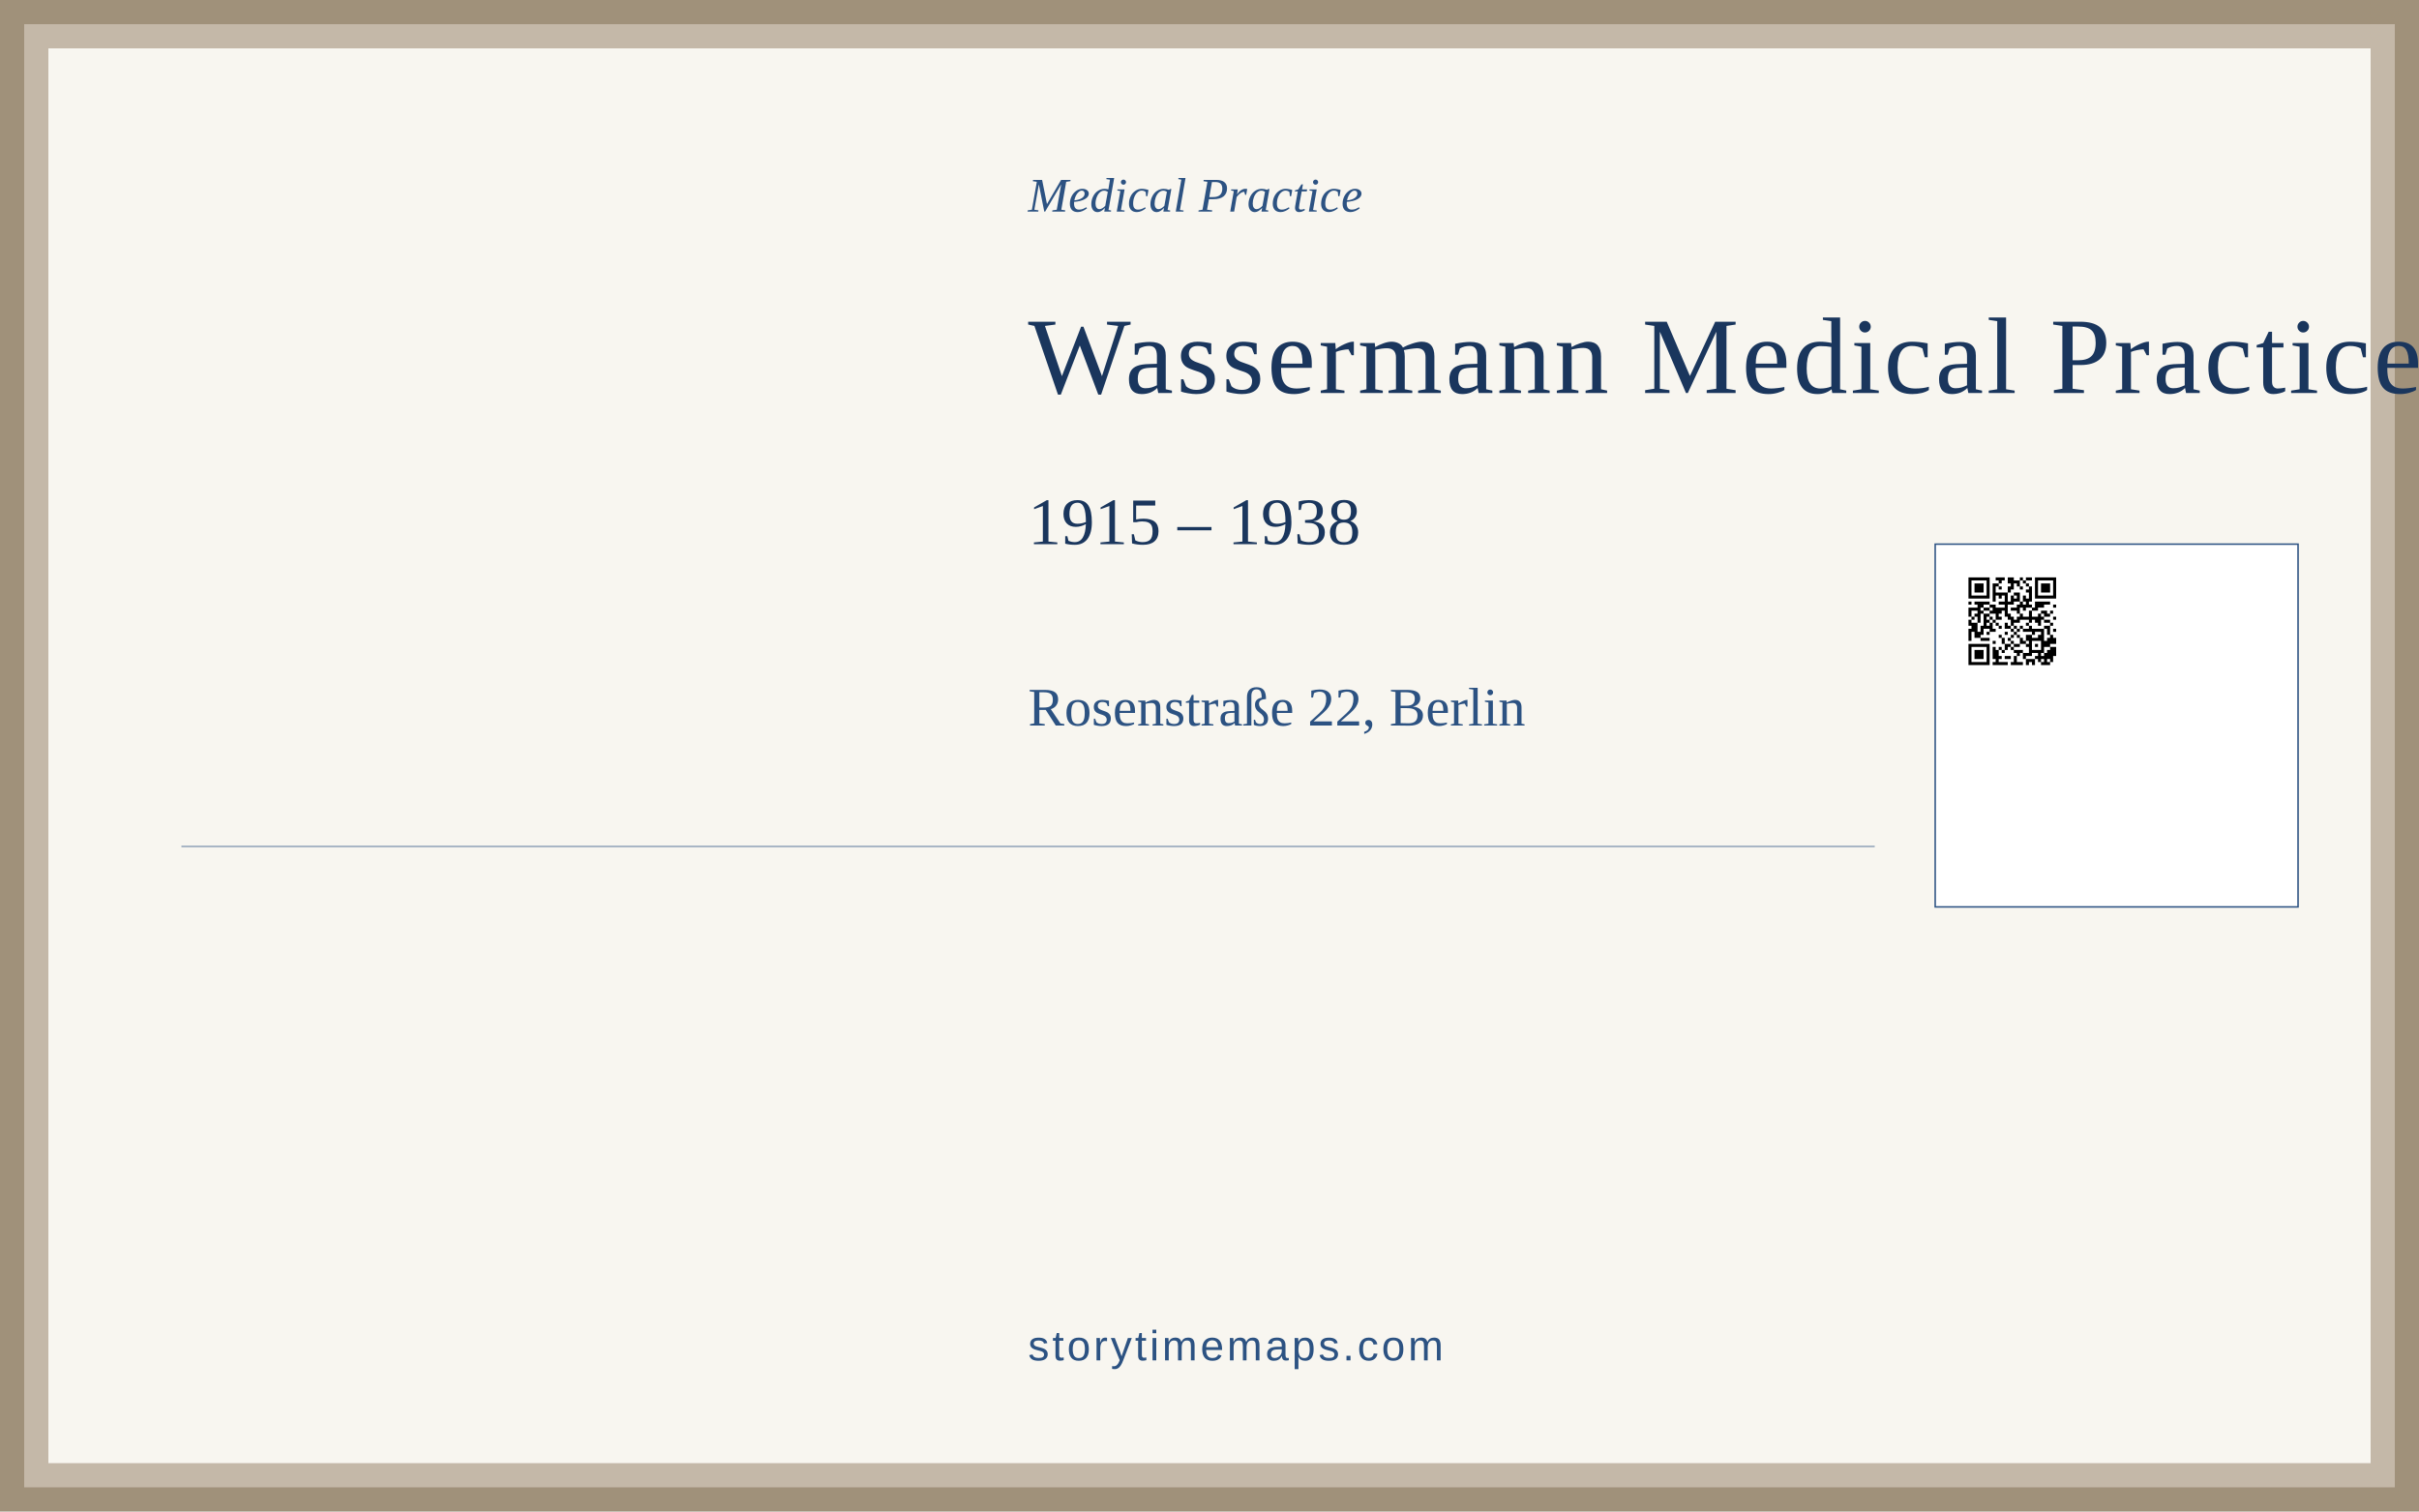
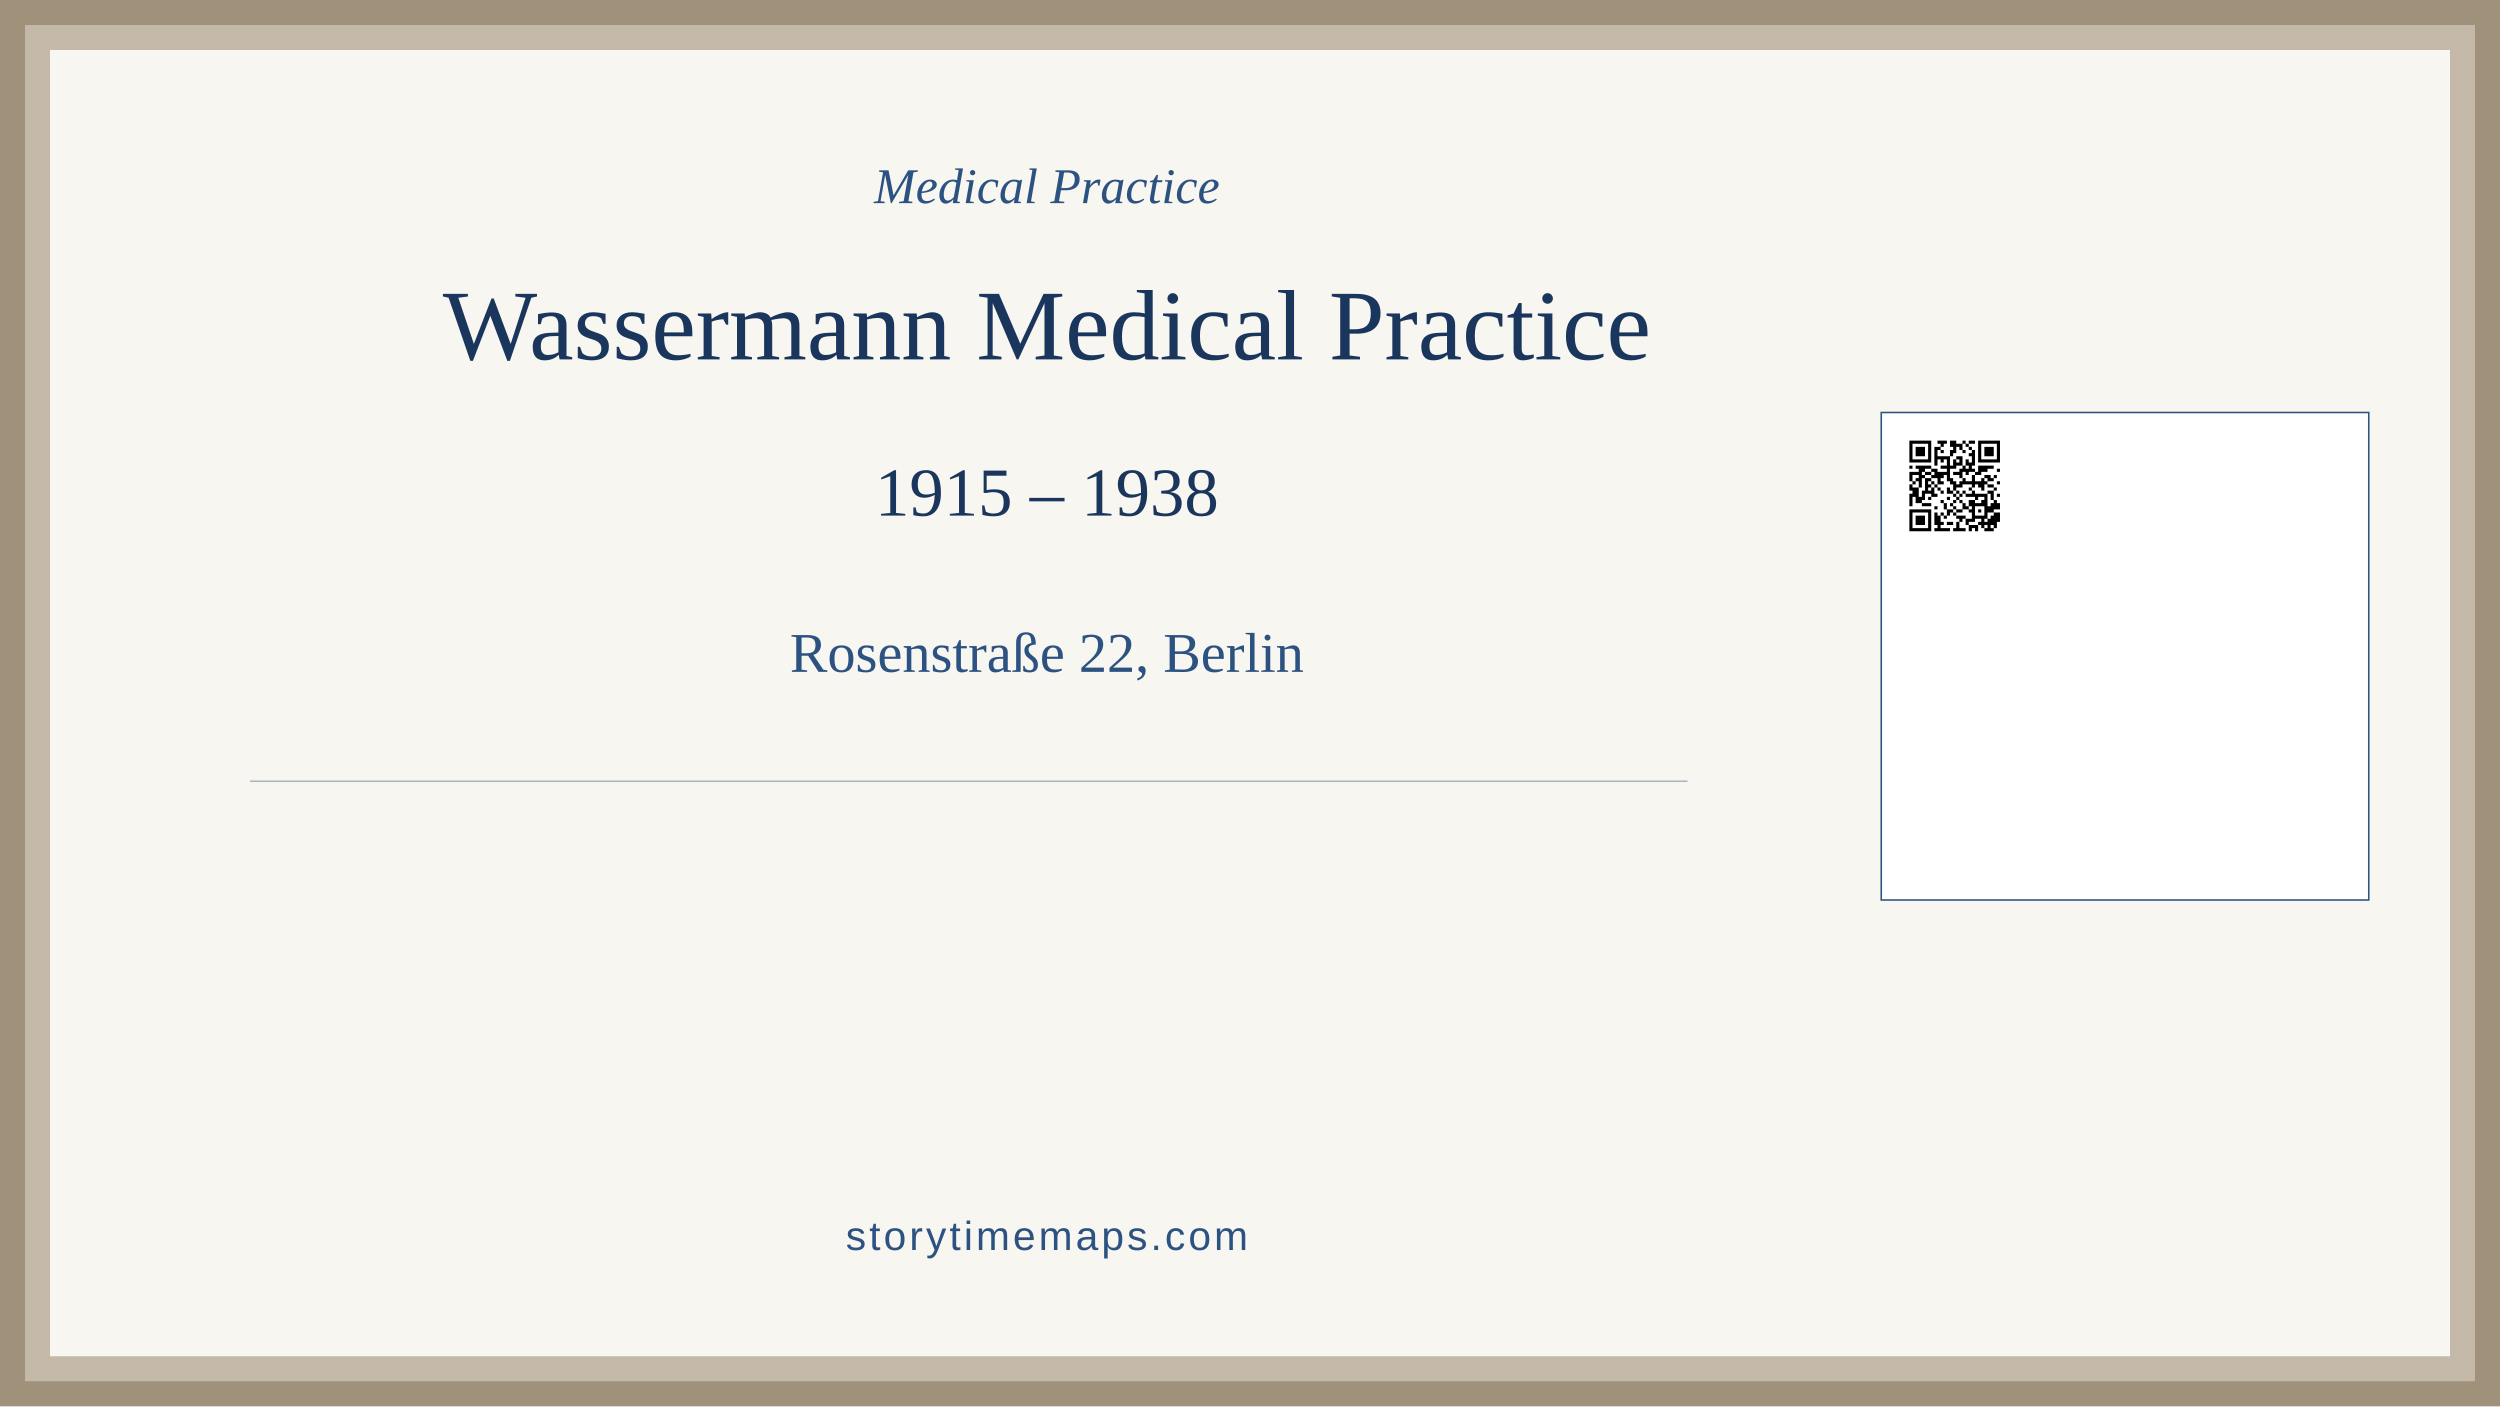
- <svg xmlns="http://www.w3.org/2000/svg" viewBox="0 0 800 500" width="800" height="500">
+ <svg xmlns="http://www.w3.org/2000/svg" viewBox="0 0 800 450" width="800" height="450">
  <defs>
    <style>
      .title { font-family: Georgia, 'Times New Roman', serif; font-weight: normal; }
      .text { font-family: Georgia, 'Times New Roman', serif; }
      .url { font-family: 'Helvetica Neue', Arial, sans-serif; }
    </style>
  </defs>
-   <rect width="800" height="500" fill="#a0917a" />
-   <rect x="8" y="8" width="784" height="484" fill="#c4b8a8" />
-   <rect x="16" y="16" width="768" height="468" fill="#f8f6f0" />
-   <text x="340" y="70" class="text" font-size="16" fill="#2c5282" font-style="italic">
+   <rect width="800" height="450" fill="#a0917a" />
+   <rect x="8" y="8" width="784" height="434" fill="#c4b8a8" />
+   <rect x="16" y="16" width="768" height="418" fill="#f8f6f0" />
+   <text x="335" y="65" text-anchor="middle" class="text" font-size="16" fill="#2c5282" font-style="italic">
    Medical Practice
  </text>
-   <text x="340" y="130" class="title" font-size="36" fill="#1a365d" font-weight="600" letter-spacing="1">
+   <text x="335" y="115" text-anchor="middle" class="title" font-size="32" fill="#1a365d" font-weight="600">
    Wassermann Medical Practice
  </text>
-   <text x="340" y="180" class="text" font-size="22" fill="#1a365d">
+   <text x="335" y="165" text-anchor="middle" class="text" font-size="22" fill="#1a365d">
    1915 – 1938
  </text>
-   <text x="340" y="240" class="text" font-size="18" fill="#2c5282">
+   <text x="335" y="215" text-anchor="middle" class="text" font-size="18" fill="#2c5282">
    Rosenstraße 22, Berlin
  </text>
-   <line x1="60" y1="280" x2="620" y2="280" stroke="#2c5282" stroke-width="0.5" opacity="0.5" />
-   <text x="340" y="450" class="url" font-size="14" fill="#2c5282" letter-spacing="1">
+   <line x1="80" y1="250" x2="540" y2="250" stroke="#2c5282" stroke-width="0.5" opacity="0.4" />
+   <text x="335" y="400" text-anchor="middle" class="url" font-size="13" fill="#2c5282" letter-spacing="1">
    storytimemaps.com
  </text>
-   <g transform="translate(650, 190)">
-     <rect x="-10" y="-10" width="120" height="120" fill="#ffffff" stroke="#2c5282" stroke-width="0.5" />
+   <g transform="translate(610, 140)">
+     <rect x="-8" y="-8" width="156" height="156" fill="#ffffff" stroke="#2c5282" stroke-width="0.5" />
    <g transform="translate(0, 0)">
      <path fill="#ffffff" d="M0 0h31v31H0z" />
      <path stroke="#000000" d="M1 1.5h7m2 0h3m1 0h2m2 0h1m1 0h2m1 0h7M1 2.5h1m5 0h1m3 0h1m2 0h4m1 0h1m3 0h1m5 0h1M1 3.5h1m1 0h3m1 0h1m1 0h2m4 0h1m1 0h1m2 0h1m2 0h1m1 0h3m1 0h1M1 4.5h1m1 0h3m1 0h1m1 0h1m1 0h1m2 0h2m2 0h1m2 0h1m1 0h1m1 0h3m1 0h1M1 5.5h1m1 0h3m1 0h1m1 0h1m4 0h1m5 0h2m1 0h1m1 0h3m1 0h1M1 6.5h1m5 0h1m1 0h5m2 0h2m3 0h1m1 0h1m5 0h1M1 7.5h7m1 0h1m1 0h1m1 0h1m1 0h1m1 0h1m1 0h1m1 0h1m1 0h7M9 8.5h1m3 0h1m1 0h3m1 0h3M1 9.5h1m1 0h5m3 0h5m2 0h1m1 0h1m2 0h5M4 10.5h2m2 0h2m3 0h1m3 0h5m1 0h3m3 0h1M1 11.5h4m1 0h2m1 0h5m1 0h3m1 0h1m2 0h2M1 12.5h1m2 0h2m2 0h4m1 0h1m3 0h1m3 0h1m3 0h2m1 0h1M1 13.5h1m1 0h2m1 0h2m2 0h1m2 0h2m3 0h1m2 0h1m2 0h1m1 0h2M2 14.5h1m1 0h1m1 0h1m1 0h1m1 0h2m2 0h2m1 0h9m3 0h1M1 15.5h1m2 0h1m1 0h2m1 0h1m5 0h3m3 0h1m1 0h2m1 0h2M1 16.5h3m2 0h1m1 0h1m1 0h1m2 0h1m1 0h1m4 0h1m3 0h1m3 0h1M2 17.5h2m1 0h4m2 0h1m1 0h2m1 0h1m1 0h1m2 0h1m4 0h2M1 18.5h3m1 0h1m2 0h2m5 0h1m1 0h1m1 0h7m1 0h1m1 0h1M1 19.5h1m1 0h3m1 0h1m5 0h1m2 0h1m5 0h1m2 0h1m1 0h1M1 20.5h1m1 0h2m6 0h1m3 0h1m1 0h1m2 0h2m2 0h2m2 0h1M1 21.5h1m3 0h3m4 0h1m1 0h1m3 0h1m1 0h6m1 0h3M9 22.5h1m2 0h1m2 0h1m2 0h2m1 0h1m3 0h5M1 23.5h7m5 0h2m1 0h2m2 0h2m1 0h1m1 0h3M1 24.5h1m5 0h1m1 0h1m1 0h1m1 0h1m1 0h1m5 0h1m3 0h1m2 0h2M1 25.5h1m1 0h3m1 0h1m1 0h2m1 0h1m3 0h3m2 0h5m1 0h3M1 26.5h1m1 0h3m1 0h1m1 0h2m6 0h1m1 0h3m2 0h1m1 0h4M1 27.5h1m1 0h3m1 0h1m1 0h3m1 0h2m1 0h1m2 0h1m3 0h6M1 28.5h1m5 0h1m2 0h1m5 0h1m3 0h3m1 0h1m1 0h1m1 0h1M1 29.5h7m1 0h5m1 0h4m1 0h1m1 0h1m2 0h3" />
    </g>
  </g>
</svg>
